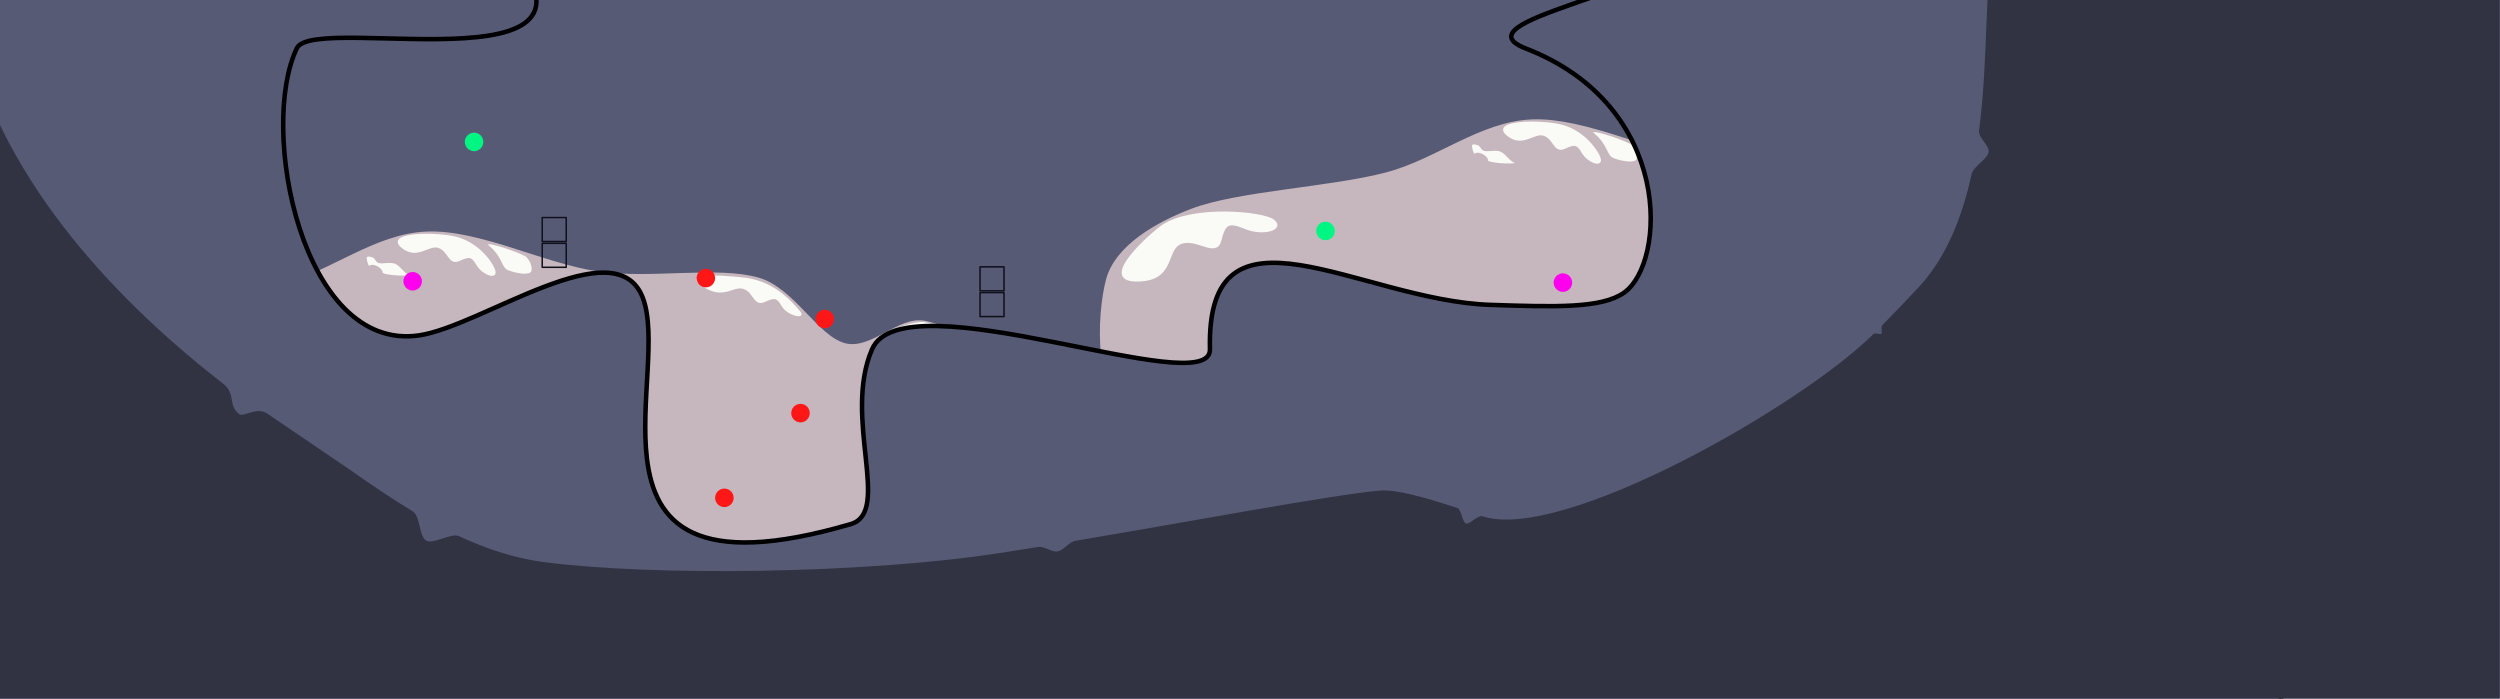
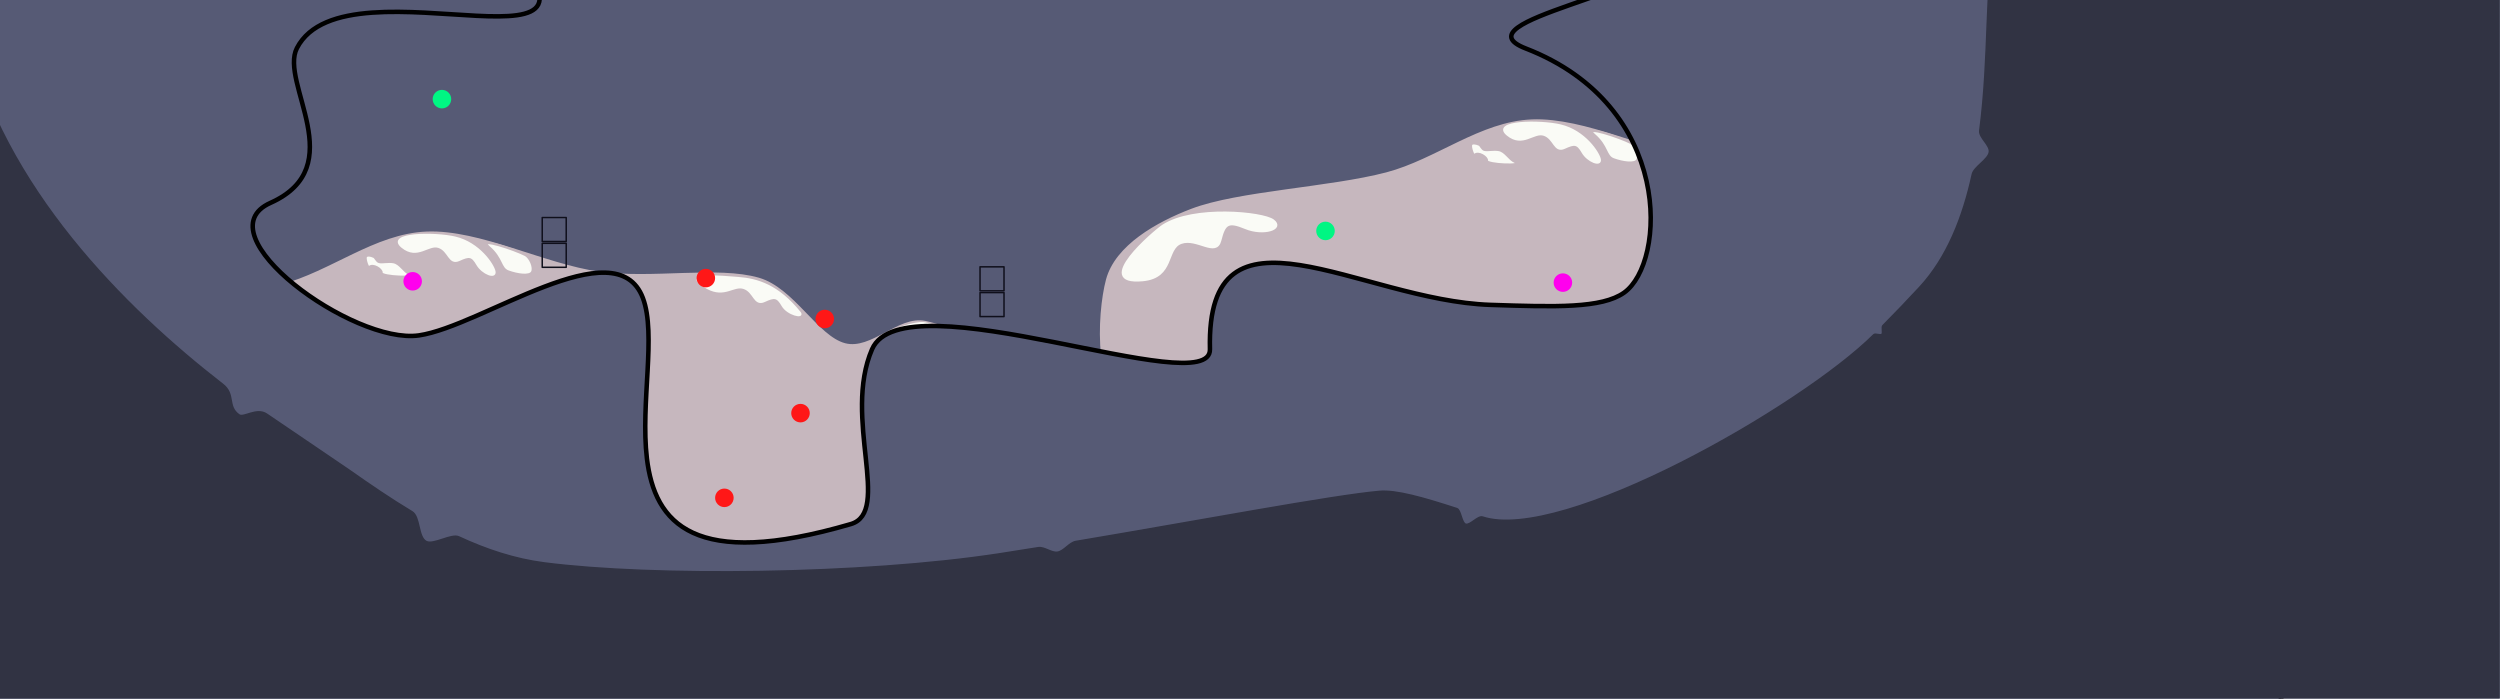
<svg xmlns="http://www.w3.org/2000/svg" width="8269px" height="2311px" version="1.1" xml:space="preserve" style="fill-rule:evenodd;clip-rule:evenodd;stroke-linecap:round;stroke-linejoin:round;stroke-miterlimit:1;">
  <rect id="level1" x="0" y="0" width="8268.22" height="2310.37" style="fill:#565a75;" />
  <clipPath id="_clip1">
    <rect id="level11" x="0" y="0" width="8268.22" height="2310.37" />
  </clipPath>
  <g clip-path="url(#_clip1)">
    <g id="mountain--parallax-back-">
      <path d="M3319.39,1248.19C3297.27,1144.64 3147.42,1083.12 3059.96,1064.87C2972.5,1046.62 2883.48,1161.73 2794.62,1138.67C2702.91,1114.88 2624.25,955.473 2509.73,922.102C2374.41,882.671 2156.82,926.295 1982.7,902.086C1799.62,876.633 1586.67,762.318 1411.25,769.381C1240.74,776.246 1095.23,901.138 930.18,944.462C742.556,993.711 439.613,1006.16 285.504,1064.87C172.267,1108.01 126.624,1292.41 5.525,1296.74C-137.17,1301.85 -436.179,1103.62 -570.668,1095.53C-662.724,1089.99 -763.399,1198.35 -801.409,1248.19C-831.006,1287 -841.671,1371.39 -798.729,1394.59C-647.422,1476.33 -213.475,1695.66 106.432,1738.65C616.409,1807.17 1740.16,1783.57 2261.13,1805.74C2585.3,1819.53 3055.91,1964.56 3232.29,1871.64C3408.66,1778.71 3348.11,1382.65 3319.39,1248.19Z" style="fill:#c6b7be;stroke:#c6b7be;stroke-width:7px;" />
      <path d="M3056.6,1068.92C3032.62,1064.47 2924.58,1094.43 2974.06,1103.61C3038.28,1115.52 3060.32,1091.74 3094.94,1103.61C3129.57,1115.47 3128.92,1161.98 3162.07,1146.75C3195.23,1131.51 3213.14,1126.03 3230.32,1155.9C3247.5,1185.78 3284.25,1199.74 3274.06,1177.91C3271.46,1172.36 3242.04,1145.07 3193.72,1119.77C3150.45,1097.12 3094.03,1075.86 3056.6,1068.92Z" style="fill:#fafbf6;stroke:#fafbf6;stroke-width:7px;" />
      <path d="M2441.68,919.509C2387.61,915.343 2243.41,900.342 2339.96,952.628C2397.4,983.735 2426.22,940.761 2460.85,952.628C2495.47,964.495 2494.83,1011 2527.98,995.767C2561.13,980.532 2571.11,980.541 2588.29,1010.42C2605.47,1040.29 2660.27,1052.38 2645.11,1033.66C2573.45,945.105 2506.29,924.487 2441.68,919.509Z" style="fill:#fafbf6;stroke:#fafbf6;stroke-width:7px;" />
      <path d="M1505.16,785.826C1437.74,769.922 1275.37,771.746 1330.39,816.796C1380.94,858.181 1416.65,804.93 1451.28,816.796C1485.91,828.663 1485.26,875.171 1518.41,859.936C1551.56,844.701 1561.54,844.709 1578.72,874.586C1595.9,904.463 1640.27,921.449 1635.55,897.825C1631.28,876.481 1584.97,804.654 1505.16,785.826Z" style="fill:#fafbf6;stroke:#fafbf6;stroke-width:7px;" />
      <path d="M1737.51,843.503C1703.48,825.926 1578.03,783.215 1617.04,816.748C1661.97,855.373 1653.71,887.862 1681.21,897.832C1710.92,908.605 1751.3,914.901 1759.69,899.891C1768.09,884.88 1752.94,851.469 1737.51,843.503Z" style="fill:#fafbf6;stroke:#c6b7be;stroke-width:7px;" />
      <path d="M1253.59,866.687C1246,864.622 1241.32,851.825 1237.07,849.821C1226.42,844.8 1212.22,842.355 1209.8,850.411C1207.37,858.467 1217.2,887.897 1221.32,883.49C1233.04,870.937 1264.37,891.118 1262.3,902.353C1259.78,916.012 1388.93,920.838 1355.07,906.666C1335.59,898.518 1323.49,871.146 1301.2,867.262C1283.51,864.178 1264.28,869.594 1253.59,866.687Z" style="fill:#fafbf6;stroke:#c6b7be;stroke-width:7px;" />
      <path d="M260.881,1089.76C243.028,1102.69 102.452,1226.4 205.595,1202.45C269.226,1187.68 259.256,1133.88 292.374,1118.29C325.493,1102.7 357.406,1136.54 370.597,1102.52C383.789,1068.51 390.957,1061.57 424.091,1071.05C457.225,1080.54 500.897,1061.84 481.06,1048.17C463.139,1035.82 327.292,1041.64 260.881,1089.76Z" style="fill:#fafbf6;stroke:#fafbf6;stroke-width:7px;" />
    </g>
    <g id="mountain--parallax-back-1">
      <path d="M6975.39,877.216C6953.27,773.665 6803.43,712.152 6715.96,693.899C6628.5,675.646 6539.48,790.757 6450.62,767.7C6358.91,743.905 6280.25,584.501 6165.73,551.13C6030.41,511.699 5812.83,555.323 5638.7,531.114C5455.62,505.661 5242.67,391.346 5067.25,398.409C4896.74,405.274 4751.23,530.166 4586.18,573.49C4398.56,622.739 4095.61,635.186 3941.51,693.899C3828.27,737.041 3691.37,813.476 3661.53,925.772C3631.68,1038.07 3615.05,1334.42 3762.43,1367.67C4138.37,1452.51 5396.16,1412.6 5917.13,1434.77C6241.3,1448.56 6711.91,1593.59 6888.29,1500.66C7064.66,1407.74 7004.11,1011.68 6975.39,877.216Z" style="fill:#c6b7be;stroke:#c6b7be;stroke-width:7px;" />
      <path d="M6712.6,697.946C6688.62,693.502 6580.58,723.454 6630.06,732.634C6694.28,744.55 6716.32,720.767 6750.94,732.634C6785.57,744.5 6784.92,791.008 6818.07,775.773C6851.23,760.538 6869.14,755.053 6886.32,784.929C6903.5,814.806 6940.25,828.772 6930.06,806.943C6927.46,801.389 6898.04,774.093 6849.72,748.795C6806.46,726.145 6750.03,704.883 6712.6,697.946Z" style="fill:#fafbf6;stroke:#fafbf6;stroke-width:7px;" />
      <path d="M6097.68,548.537C6043.61,544.371 5899.41,529.37 5995.96,581.656C6053.4,612.763 6082.22,569.789 6116.85,581.656C6151.48,593.523 6150.83,640.031 6183.98,624.795C6217.13,609.56 6227.11,609.569 6244.29,639.446C6261.47,669.322 6316.27,681.413 6301.11,662.685C6229.46,574.133 6162.29,553.515 6097.68,548.537Z" style="fill:#fafbf6;stroke:#fafbf6;stroke-width:7px;" />
      <path d="M5161.16,414.854C5093.74,398.95 4931.38,400.774 4986.39,445.824C5036.94,487.209 5072.66,433.958 5107.28,445.824C5141.91,457.691 5141.26,504.199 5174.41,488.964C5207.57,473.729 5217.54,473.737 5234.72,503.614C5251.9,533.491 5296.27,550.477 5291.55,526.853C5287.28,505.509 5240.97,433.682 5161.16,414.854Z" style="fill:#fafbf6;stroke:#fafbf6;stroke-width:7px;" />
      <path d="M5393.51,472.531C5359.48,454.954 5234.03,412.243 5273.04,445.776C5317.97,484.401 5309.71,516.89 5337.21,526.86C5366.93,537.633 5407.3,543.929 5415.7,528.919C5424.09,513.909 5408.94,480.497 5393.51,472.531Z" style="fill:#fafbf6;stroke:#c6b7be;stroke-width:7px;" />
      <path d="M4909.59,495.715C4902,493.65 4897.32,480.853 4893.07,478.849C4882.42,473.828 4868.23,471.383 4865.8,479.439C4863.37,487.495 4873.2,516.925 4877.32,512.518C4889.04,499.965 4920.38,520.146 4918.3,531.381C4915.78,545.04 5044.93,549.866 5011.07,535.694C4991.59,527.546 4979.49,500.174 4957.2,496.29C4939.51,493.206 4920.28,498.622 4909.59,495.715Z" style="fill:#fafbf6;stroke:#c6b7be;stroke-width:7px;" />
      <path d="M3846.14,746.576C3818.88,764.451 3609.53,942.775 3779.46,926.812C3884.3,916.963 3854.16,822.032 3906.79,803.326C3959.42,784.62 4022.08,850.597 4036.25,795.337C4050.42,740.077 4060.94,729.899 4119.73,754.306C4178.52,778.713 4248.38,757.251 4211.23,728.897C4177.67,703.28 3947.56,680.088 3846.14,746.576Z" style="fill:#fafbf6;stroke:#fafbf6;stroke-width:7px;" />
    </g>
    <rect id="_-box-" x="3241.55" y="967.793" width="79.317" height="79.317" style="fill:none;stroke:#0f0f1b;stroke-width:5px;" />
    <rect id="_-box-1" x="3241.55" y="882.542" width="79.317" height="79.317" style="fill:none;stroke:#0f0f1b;stroke-width:5px;" />
    <rect id="_-box-2" x="1793.48" y="804.776" width="79.317" height="79.317" style="fill:none;stroke:#0f0f1b;stroke-width:5px;" />
    <rect id="_-box-3" x="1793.48" y="719.525" width="79.317" height="79.317" style="fill:none;stroke:#0f0f1b;stroke-width:5px;" />
-     <path id="ground--collision-" d="M1614.2,-247.057C2187.82,329.174 1041.23,37.103 982.123,159.038C854.401,422.511 997.646,1165.37 1385.54,1109.38C1592.64,1079.49 2037.75,751.354 2126.34,985.516C2171.86,1105.84 2117.84,1333.14 2139.69,1516.21C2165.35,1731.11 2295.54,1885.07 2813.99,1733.48C2950.46,1693.59 2786.29,1381.86 2884.41,1155.18C2988.72,914.221 4006.38,1332.3 4001.99,1155.18C3988.8,622.953 4499.47,994.198 4929.21,1008.36C5145.93,1015.5 5297.99,1020.32 5371.86,967.979C5511.17,869.277 5538.64,350.906 5046.63,160.34C4811.08,69.105 5522.23,-28.646 5477,-144.614C5380.17,-392.887 5603.09,-761.627 5917.18,-811.408C6659.48,-929.057 6997.14,-332.457 7204.99,-17.878C7500.79,429.809 8026.39,2403.58 7170.27,2694.37C5791.92,3162.53 288.832,3241.15 -1065.11,2791.12C-1950.53,2496.83 -1205.44,576.817 -953.37,-5.788C-707.894,-573.15 1327.02,-535.543 1614.2,-247.057Z" style="fill:#565a75;stroke:#000;stroke-width:15px;stroke-miterlimit:1.5;" />
+     <path id="ground--collision-" d="M1614.2,-247.057C2187.82,329.174 1147.15,-160.627 982.123,159.038C922.895,273.763 1163.56,550.582 894.61,671.036C664.817,773.954 1168.69,1140.68 1385.54,1109.38C1592.64,1079.49 2037.75,751.354 2126.34,985.516C2171.86,1105.84 2117.84,1333.14 2139.69,1516.21C2165.35,1731.11 2295.54,1885.07 2813.99,1733.48C2950.46,1693.59 2786.29,1381.86 2884.41,1155.18C2988.72,914.221 4006.38,1332.3 4001.99,1155.18C3988.8,622.953 4499.47,994.198 4929.21,1008.36C5145.93,1015.5 5297.99,1020.32 5371.86,967.979C5511.17,869.277 5538.64,350.906 5046.63,160.34C4811.08,69.105 5522.23,-28.646 5477,-144.614C5380.17,-392.887 5603.09,-761.627 5917.18,-811.408C6659.48,-929.057 6997.14,-332.457 7204.99,-17.878C7500.79,429.809 8026.39,2403.58 7170.27,2694.37C5791.92,3162.53 288.832,3241.15 -1065.11,2791.12C-1950.53,2496.83 -1205.44,576.817 -953.37,-5.788C-707.894,-573.15 1327.02,-535.543 1614.2,-247.057Z" style="fill:#565a75;stroke:#000;stroke-width:15px;stroke-miterlimit:1.5;" />
    <path id="foreground-shadow--parallax-front-" d="M8613.22,-345.223C8611.81,-408.289 6618.78,-219.882 6595.23,-148.069C6565.91,-58.628 6580.43,183.536 6548.39,431.787C6545.3,455.751 6583.93,479.772 6579.89,503.717C6575.79,528.038 6528.99,552.28 6523.73,576.307C6492.81,717.743 6440.53,851.703 6349.51,950.001C6309.64,993.053 6268.99,1035.54 6228,1076.89C6222.87,1082.06 6229.69,1100.68 6224.55,1105.81C6219.63,1110.73 6202.76,1102.16 6197.84,1107.04C5954.18,1348.43 5165.01,1796.44 4903.69,1710.21C4888.48,1705.19 4862.3,1738.75 4847.72,1733.95C4834.02,1729.44 4831.9,1686.56 4818.8,1682.31C4707.34,1646.14 4618,1620.5 4562.53,1625.38C4407.82,1638.97 3962.89,1723.06 3558.12,1791.09C3537.28,1794.59 3518.98,1823.03 3498.39,1826.44C3477.64,1829.87 3454.6,1808.27 3434.2,1811.58C3389.82,1818.79 3346.39,1825.67 3304.38,1832.11C2851.99,1901.47 2158.63,1908.03 1800.53,1861.95C1702.4,1849.32 1608.05,1817.92 1517.32,1775.69C1493.12,1764.43 1433.38,1803.67 1409.69,1791.03C1381.76,1776.11 1390,1709.06 1362.77,1692.67C1291.4,1649.72 1222.43,1602.55 1155.75,1555.63C1125.16,1534.1 971.167,1430.77 882.172,1369.84C848.841,1347.02 806.078,1383.4 790.395,1372.12C750.174,1343.19 779.308,1304.21 736.683,1271.17C412.18,1019.7 9.144,618.839 -108.481,117.005C-244.869,-464.886 -1167.12,-268.183 -1170.42,-228.821C-1173.53,-191.785 -1545.09,2887.51 -1540.29,3045.07C-1534.93,3220.73 8271.06,2832.83 8259.45,2746.4C8247.83,2659.97 8618.62,-103.294 8613.22,-345.223Z" style="fill:#313343;stroke:#313343;stroke-width:5px;" />
    <circle id="_-door---to-level0---goal-" cx="5169.45" cy="934.764" r="30.661" style="fill:#f0e;" />
    <circle id="_-timeCapsule-" cx="4384.23" cy="763.83" r="30.661" style="fill:#00f683;" />
    <circle id="start" cx="1364.94" cy="930.425" r="30.661" style="fill:#f0e;" />
    <circle id="_-spinningBar---safe-" cx="2727.95" cy="1055.15" r="30.661" style="fill:#ff1717;" />
    <circle id="_-spinningBar-" cx="2647.72" cy="1366.46" r="30.661" style="fill:#ff1717;" />
    <circle id="_-spinningBar-1" cx="2395.96" cy="1646.64" r="30.661" style="fill:#ff1717;" />
    <circle id="_-spinningBar---safe-1" cx="2334.64" cy="919.848" r="30.661" style="fill:#ff1717;" />
-     <circle id="_-timeCapsule-1" cx="1568.03" cy="469.455" r="30.661" style="fill:#00f683;" />
+     <circle id="_-timeCapsule-1" cx="1461.77" cy="327.902" r="30.661" style="fill:#00f683;" />
  </g>
</svg>
